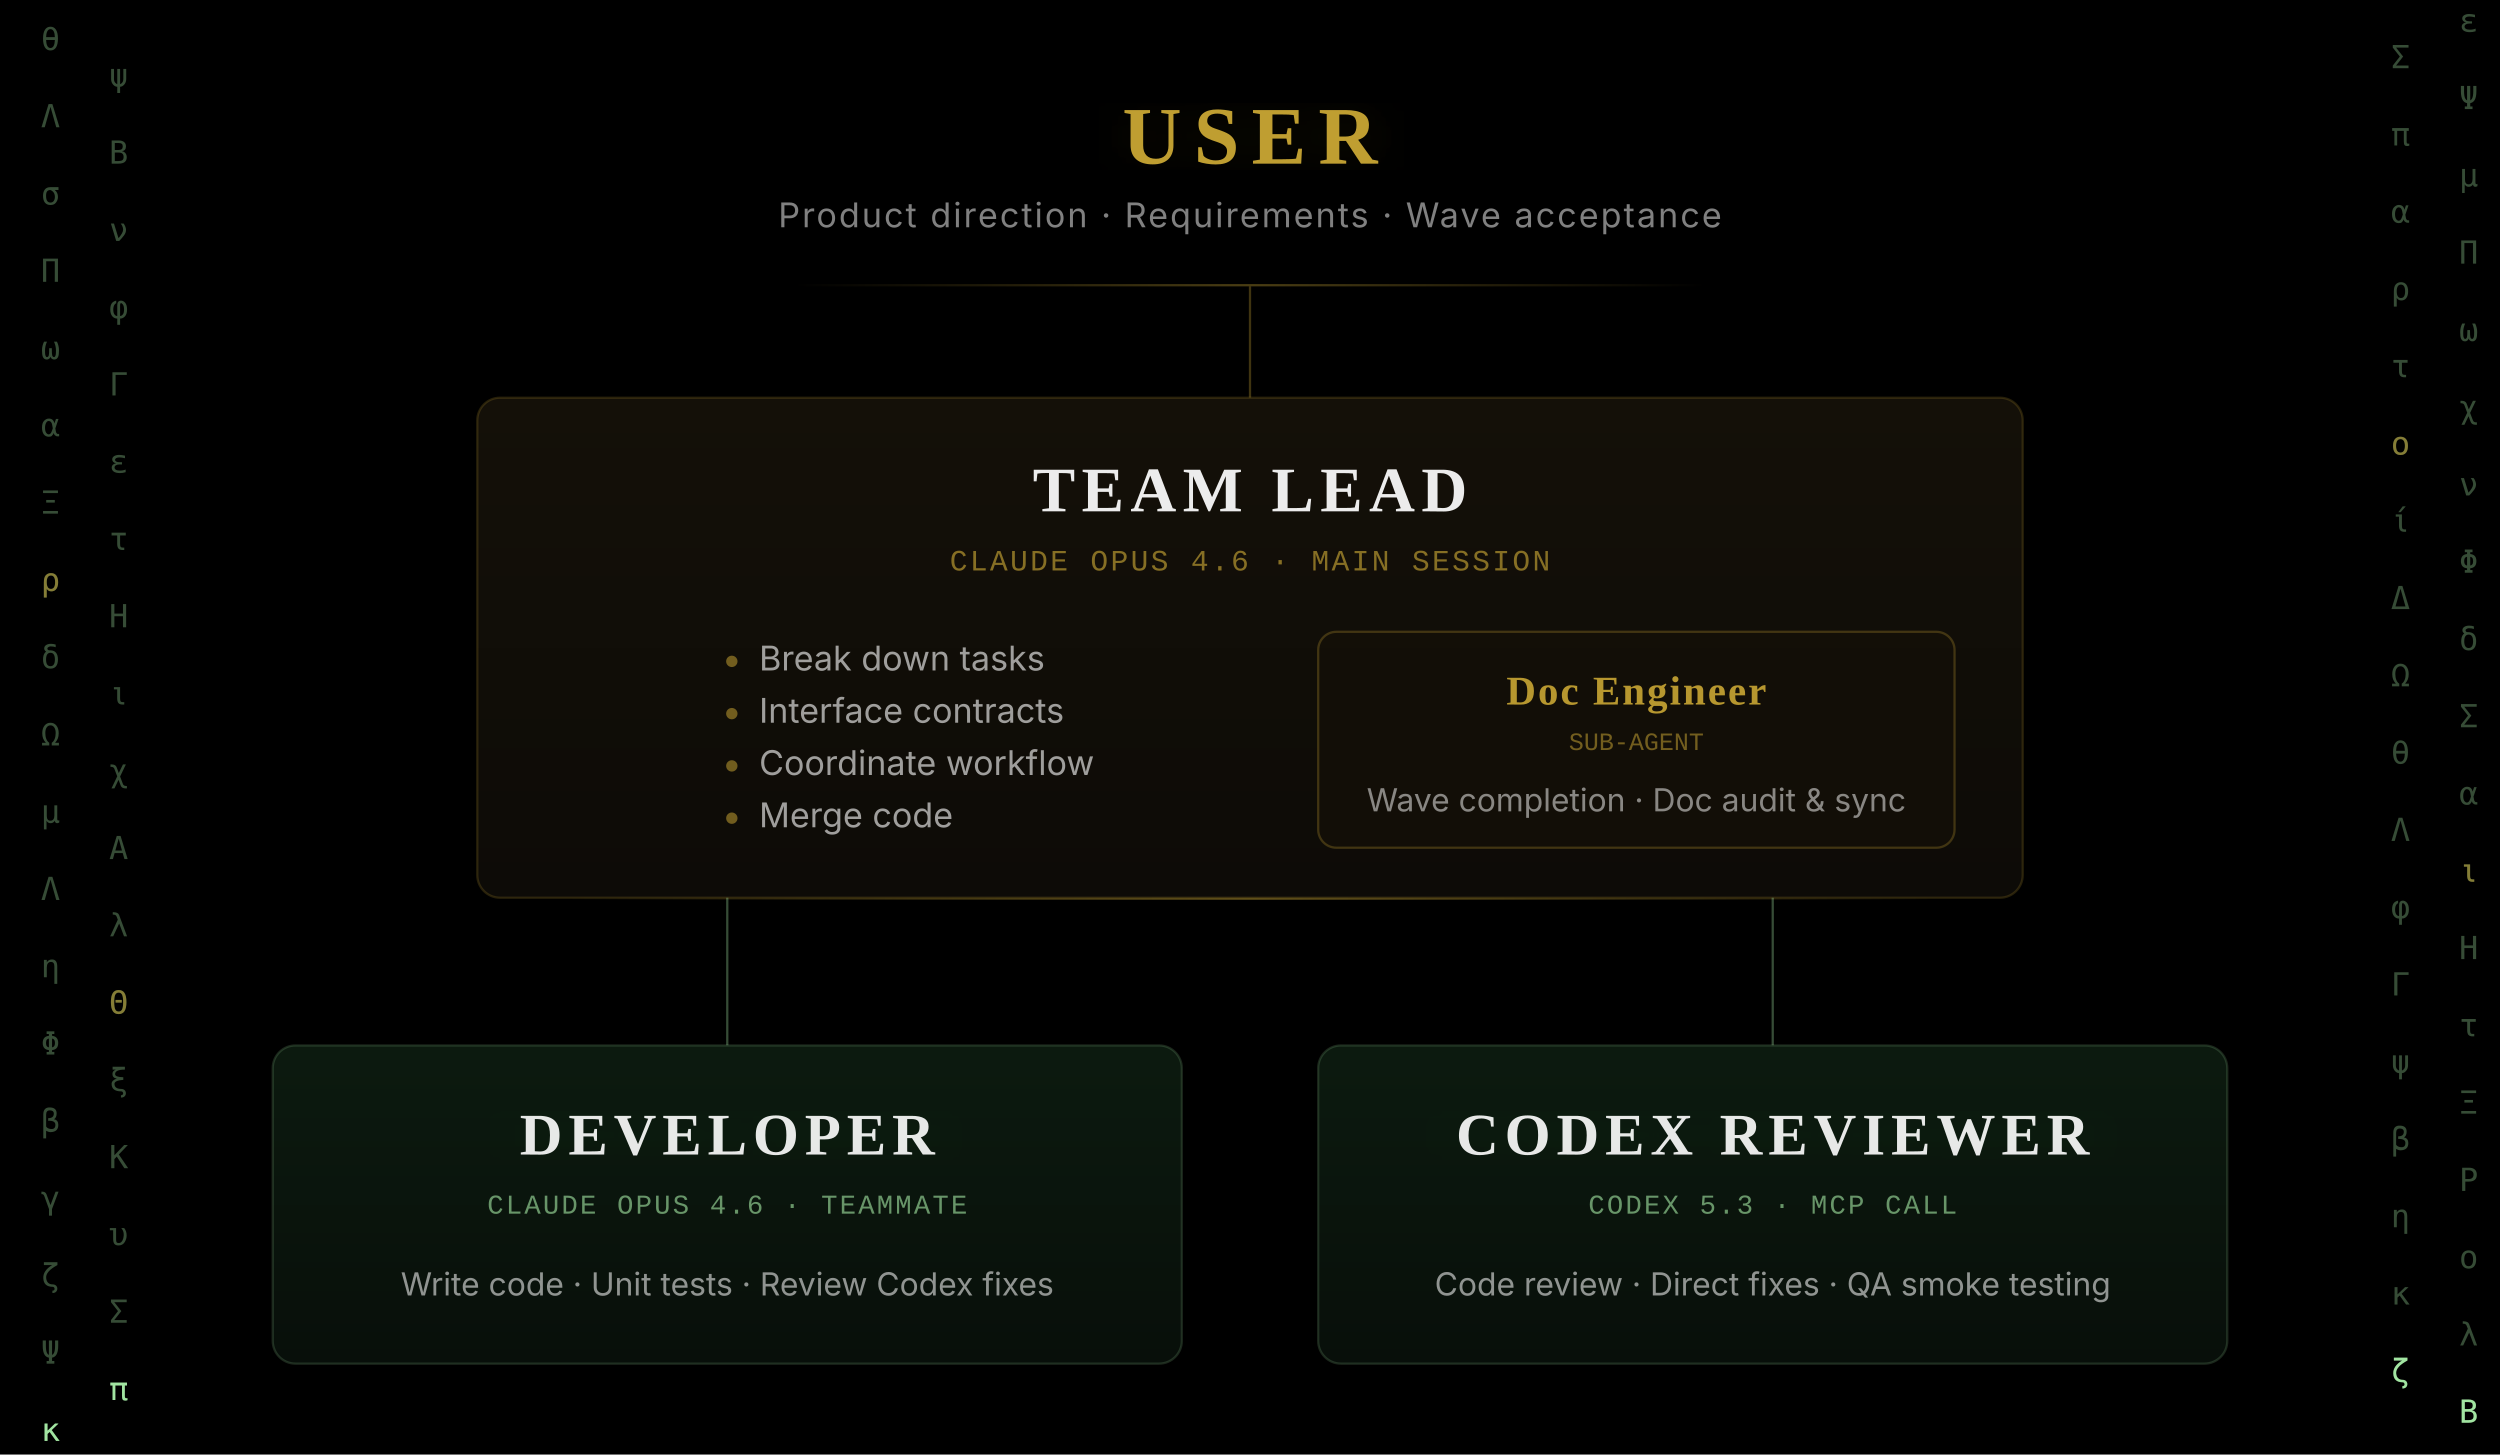
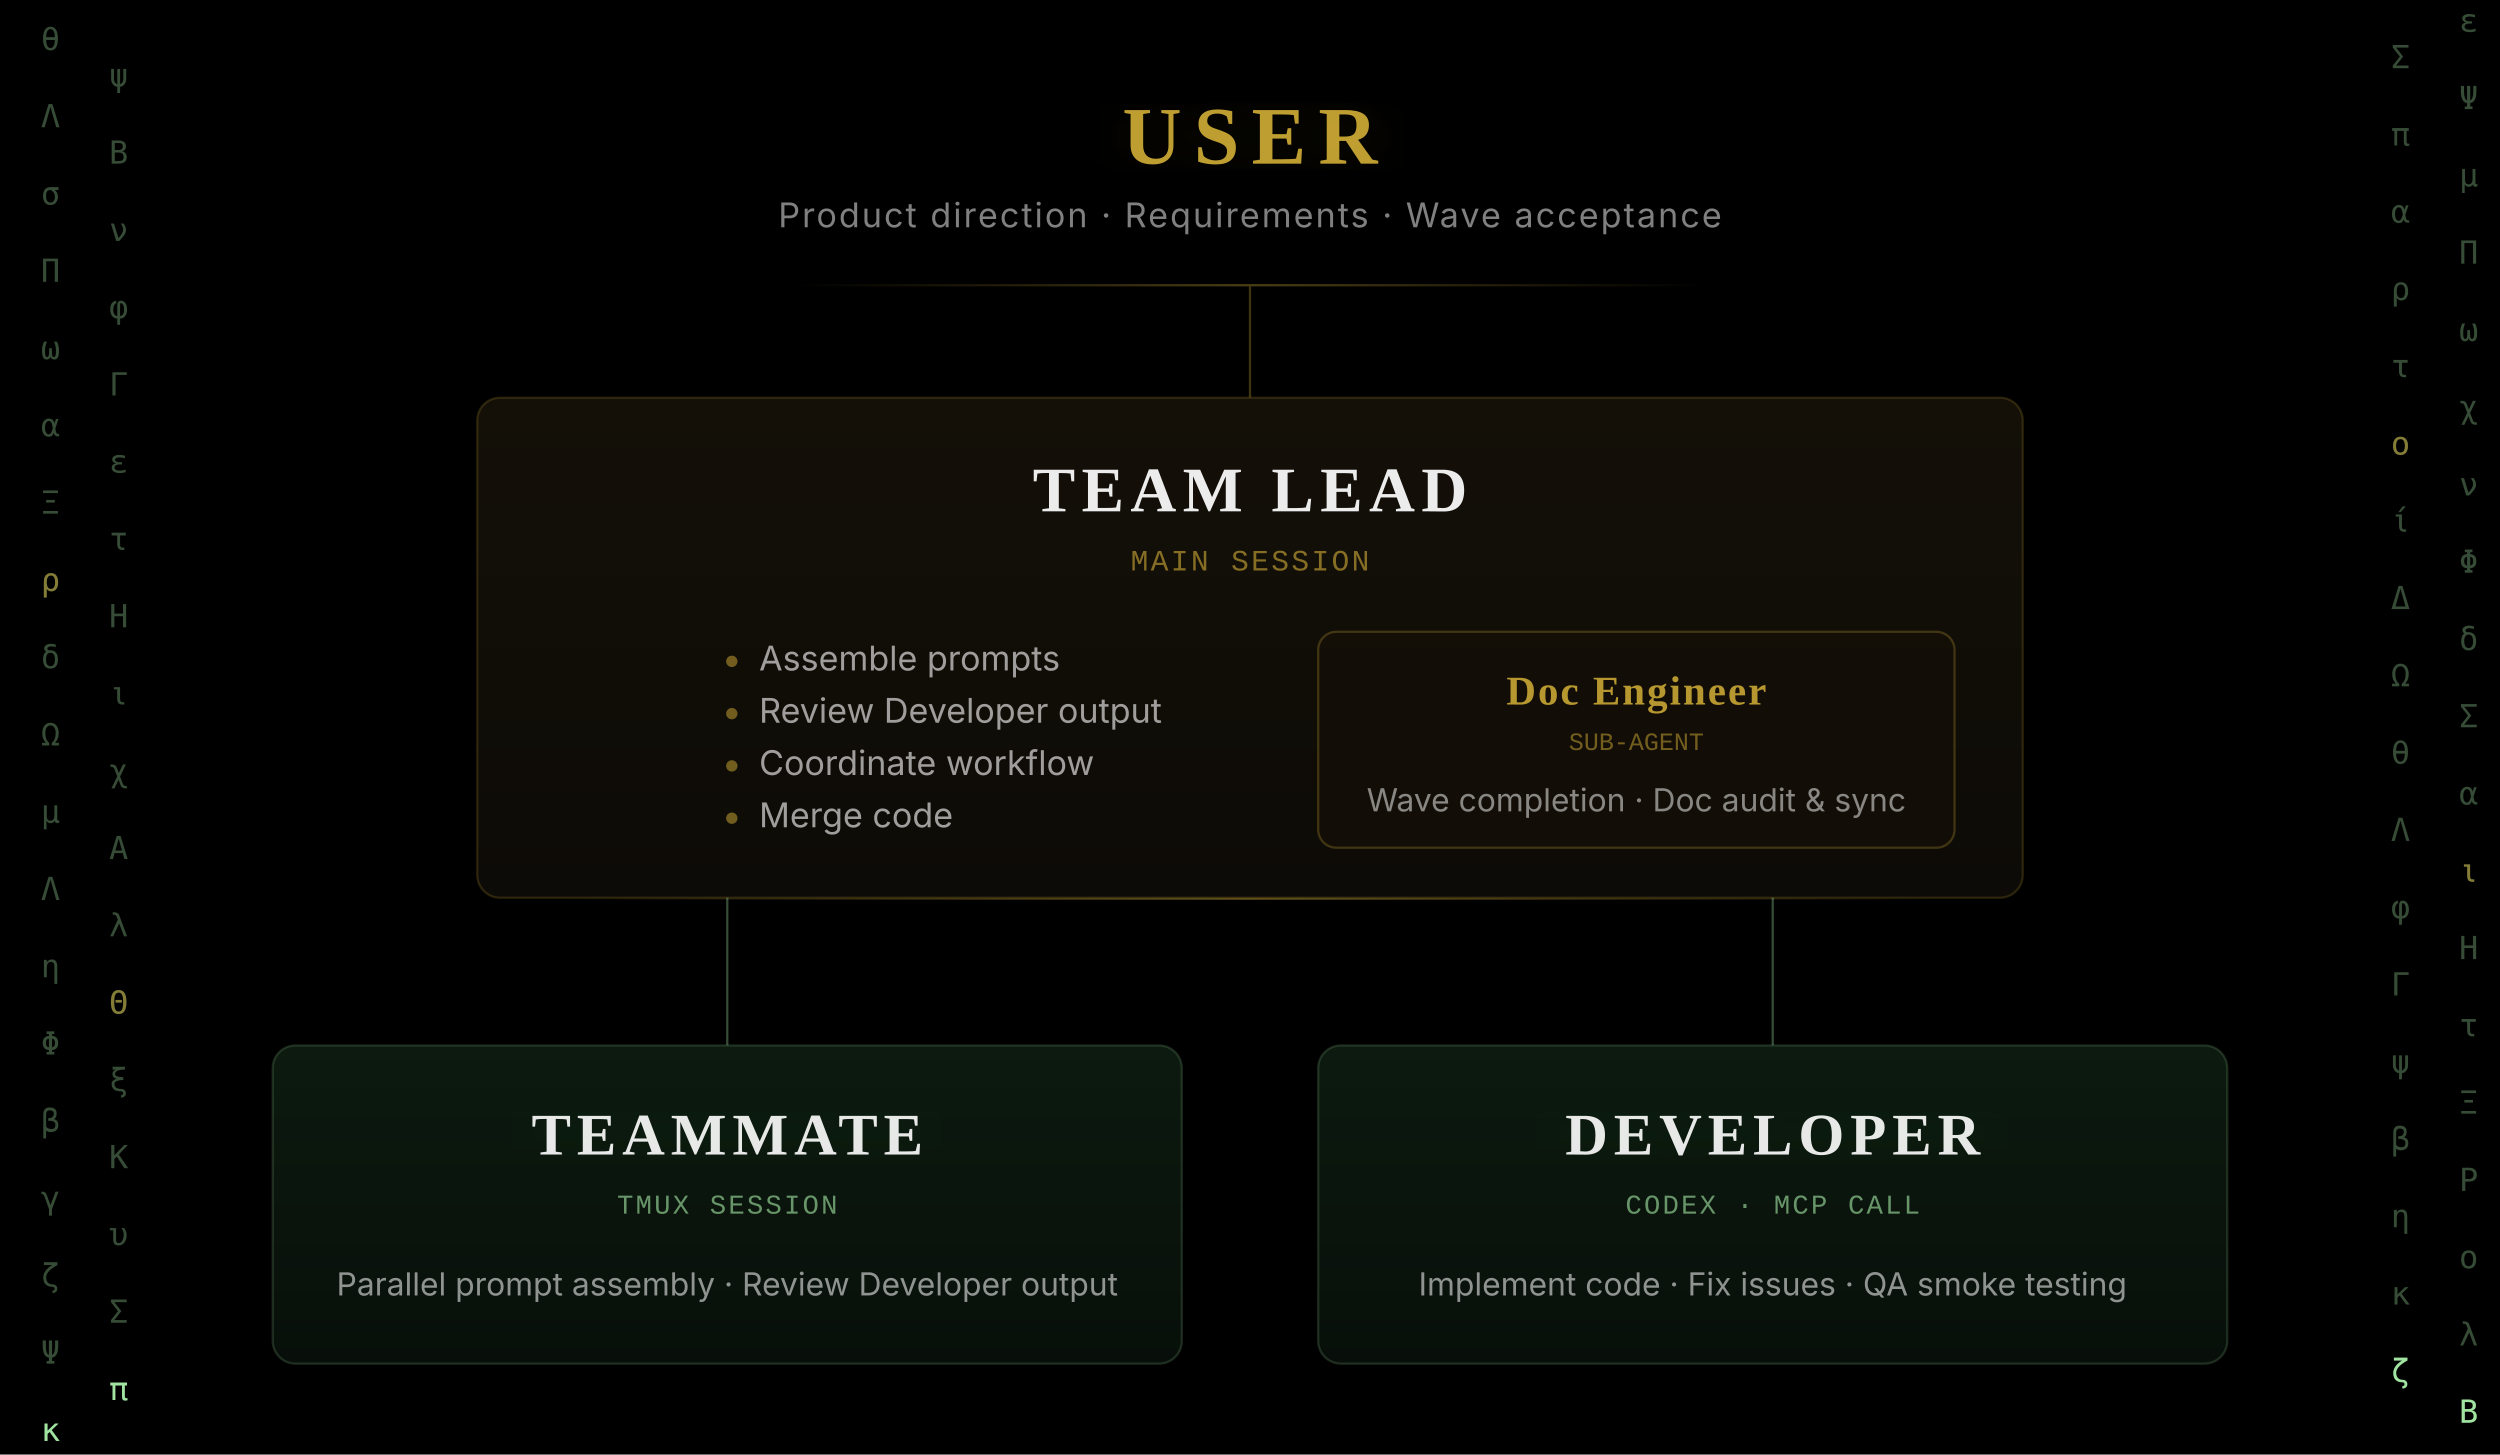
<svg xmlns="http://www.w3.org/2000/svg" viewBox="0 0 1100 640" width="1100" height="640">
  <defs>
    <linearGradient id="gold-line" x1="0" y1="0" x2="1" y2="0">
      <stop offset="0%" stop-color="rgba(212,175,55,0)" />
      <stop offset="50%" stop-color="rgba(212,175,55,0.35)" />
      <stop offset="100%" stop-color="rgba(212,175,55,0)" />
    </linearGradient>
    <linearGradient id="card-lead" x1="0" y1="0" x2="0" y2="1">
      <stop offset="0%" stop-color="#141008" />
      <stop offset="100%" stop-color="#0d0b07" />
    </linearGradient>
    <linearGradient id="card-exec" x1="0" y1="0" x2="0" y2="1">
      <stop offset="0%" stop-color="#0c1a0f" />
      <stop offset="100%" stop-color="#080f0a" />
    </linearGradient>
    <filter id="glow-gold">
      <feGaussianBlur stdDeviation="12" />
    </filter>
    <filter id="glow-green">
      <feGaussianBlur stdDeviation="10" />
    </filter>
  </defs>
  <rect width="1100" height="640" fill="#000" />
  <g font-family="monospace" font-size="14" fill="rgba(180,255,180,0.3)">
    <text x="18" y="22">θ</text>
    <text x="18" y="56">Λ</text>
    <text x="18" y="90">σ</text>
    <text x="18" y="124">Π</text>
    <text x="18" y="158">ω</text>
    <text x="18" y="192">α</text>
    <text x="18" y="226">Ξ</text>
    <text x="18" y="260">ρ</text>
    <text x="18" y="294">δ</text>
    <text x="18" y="328">Ω</text>
    <text x="18" y="362">μ</text>
    <text x="18" y="396">Λ</text>
    <text x="18" y="430">η</text>
    <text x="18" y="464">Φ</text>
    <text x="18" y="498">β</text>
    <text x="18" y="532">γ</text>
    <text x="18" y="566">ζ</text>
    <text x="18" y="600">Ψ</text>
    <text x="18" y="634">κ</text>
    <text x="48" y="38">ψ</text>
    <text x="48" y="72">Β</text>
    <text x="48" y="106">ν</text>
    <text x="48" y="140">φ</text>
    <text x="48" y="174">Γ</text>
    <text x="48" y="208">ε</text>
    <text x="48" y="242">τ</text>
    <text x="48" y="276">Η</text>
    <text x="48" y="310">ι</text>
    <text x="48" y="344">χ</text>
    <text x="48" y="378">Α</text>
    <text x="48" y="412">λ</text>
    <text x="48" y="446">Θ</text>
    <text x="48" y="480">ξ</text>
    <text x="48" y="514">Κ</text>
    <text x="48" y="548">υ</text>
    <text x="48" y="582">Σ</text>
    <text x="48" y="616">π</text>
  </g>
  <g font-family="monospace" font-size="14" fill="rgba(180,255,180,0.85)">
    <text x="18" y="634">κ</text>
    <text x="48" y="616">π</text>
  </g>
  <g font-family="monospace" font-size="14" fill="rgba(212,175,55,0.5)">
    <text x="18" y="260">ρ</text>
    <text x="48" y="446">Θ</text>
  </g>
  <g font-family="monospace" font-size="14" fill="rgba(180,255,180,0.3)">
    <text x="1052" y="30">Σ</text>
    <text x="1052" y="64">π</text>
    <text x="1052" y="98">α</text>
    <text x="1052" y="132">ρ</text>
    <text x="1052" y="166">τ</text>
    <text x="1052" y="200">ο</text>
    <text x="1052" y="234">ί</text>
    <text x="1052" y="268">Δ</text>
    <text x="1052" y="302">Ω</text>
    <text x="1052" y="336">θ</text>
    <text x="1052" y="370">Λ</text>
    <text x="1052" y="404">φ</text>
    <text x="1052" y="438">Γ</text>
    <text x="1052" y="472">ψ</text>
    <text x="1052" y="506">β</text>
    <text x="1052" y="540">η</text>
    <text x="1052" y="574">κ</text>
    <text x="1052" y="608">ζ</text>
    <text x="1082" y="14">ε</text>
    <text x="1082" y="48">Ψ</text>
    <text x="1082" y="82">μ</text>
    <text x="1082" y="116">Π</text>
    <text x="1082" y="150">ω</text>
    <text x="1082" y="184">χ</text>
    <text x="1082" y="218">ν</text>
    <text x="1082" y="252">Φ</text>
    <text x="1082" y="286">δ</text>
    <text x="1082" y="320">Σ</text>
    <text x="1082" y="354">α</text>
    <text x="1082" y="388">ι</text>
    <text x="1082" y="422">Η</text>
    <text x="1082" y="456">τ</text>
    <text x="1082" y="490">Ξ</text>
    <text x="1082" y="524">Ρ</text>
    <text x="1082" y="558">ο</text>
    <text x="1082" y="592">λ</text>
    <text x="1082" y="626">Β</text>
  </g>
  <g font-family="monospace" font-size="14" fill="rgba(180,255,180,0.85)">
    <text x="1052" y="608">ζ</text>
    <text x="1082" y="626">Β</text>
  </g>
  <g font-family="monospace" font-size="14" fill="rgba(212,175,55,0.5)">
    <text x="1052" y="200">ο</text>
    <text x="1082" y="388">ι</text>
  </g>
  <g transform="translate(50,0)">
    <text x="500" y="72" text-anchor="middle" fill="rgba(212,175,55,0.12)" font-family="Georgia, 'Times New Roman', serif" font-size="36" font-weight="900" letter-spacing="0.15em" filter="url(#glow-gold)">USER</text>
    <text x="500" y="72" text-anchor="middle" fill="rgba(212,175,55,0.9)" font-family="Georgia, 'Times New Roman', serif" font-size="36" font-weight="900" letter-spacing="0.15em">USER</text>
    <text x="500" y="100" text-anchor="middle" fill="rgba(255,255,255,0.5)" font-family="-apple-system, BlinkMacSystemFont, 'Segoe UI', sans-serif" font-size="15" letter-spacing="0.06em">Product direction · Requirements · Wave acceptance</text>
    <rect x="300" y="125" width="400" height="1" fill="url(#gold-line)" />
    <line x1="500" y1="126" x2="500" y2="175" stroke="rgba(212,175,55,0.3)" stroke-width="1" />
    <rect x="160" y="175" width="680" height="220" rx="10" fill="url(#card-lead)" stroke="rgba(212,175,55,0.18)" stroke-width="1" />
    <text x="500" y="225" text-anchor="middle" fill="rgba(255,255,255,0.92)" font-family="Georgia, 'Times New Roman', serif" font-size="28" font-weight="900" letter-spacing="0.1em">TEAM LEAD</text>
-     <text x="500" y="251" text-anchor="middle" fill="rgba(212,175,55,0.6)" font-family="'Courier New', monospace" font-size="13" letter-spacing="0.08em">CLAUDE OPUS 4.6 · MAIN SESSION</text>
+     <text x="500" y="251" text-anchor="middle" fill="rgba(212,175,55,0.6)" font-family="'Courier New', monospace" font-size="13" letter-spacing="0.08em">MAIN SESSION</text>
    <g fill="rgba(212,175,55,0.5)">
      <circle cx="272" cy="291" r="2.5" />
      <circle cx="272" cy="314" r="2.5" />
      <circle cx="272" cy="337" r="2.5" />
      <circle cx="272" cy="360" r="2.5" />
    </g>
    <g fill="rgba(255,255,255,0.6)" font-family="-apple-system, BlinkMacSystemFont, 'Segoe UI', sans-serif" font-size="15">
-       <text x="284" y="295">Break down tasks</text>
-       <text x="284" y="318">Interface contracts</text>
+       <text x="284" y="295">Assemble prompts</text>
+       <text x="284" y="318">Review Developer output</text>
      <text x="284" y="341">Coordinate workflow</text>
      <text x="284" y="364">Merge code</text>
    </g>
    <rect x="530" y="278" width="280" height="95" rx="8" fill="rgba(20,16,8,0.6)" stroke="rgba(212,175,55,0.25)" stroke-width="1" />
    <text x="670" y="310" text-anchor="middle" fill="rgba(212,175,55,0.85)" font-family="Georgia, 'Times New Roman', serif" font-size="18" font-weight="bold" letter-spacing="0.05em">Doc Engineer</text>
    <text x="670" y="330" text-anchor="middle" fill="rgba(212,175,55,0.5)" font-family="'Courier New', monospace" font-size="11">SUB-AGENT</text>
    <text x="670" y="357" text-anchor="middle" fill="rgba(255,255,255,0.5)" font-family="-apple-system, BlinkMacSystemFont, 'Segoe UI', sans-serif" font-size="14">Wave completion · Doc audit &amp; sync</text>
    <rect x="200" y="395" width="600" height="1" fill="url(#gold-line)" />
    <line x1="270" y1="395" x2="270" y2="460" stroke="rgba(180,255,180,0.3)" stroke-width="1" />
    <line x1="730" y1="395" x2="730" y2="460" stroke="rgba(180,255,180,0.3)" stroke-width="1" />
    <rect x="70" y="460" width="400" height="140" rx="10" fill="url(#card-exec)" stroke="rgba(180,255,180,0.15)" stroke-width="1" />
-     <text x="270" y="508" text-anchor="middle" fill="rgba(0,255,65,0.06)" font-family="Georgia, 'Times New Roman', serif" font-size="26" font-weight="900" letter-spacing="0.1em" filter="url(#glow-green)">DEVELOPER</text>
-     <text x="270" y="508" text-anchor="middle" fill="rgba(255,255,255,0.9)" font-family="Georgia, 'Times New Roman', serif" font-size="26" font-weight="900" letter-spacing="0.1em">DEVELOPER</text>
-     <text x="270" y="534" text-anchor="middle" fill="rgba(180,255,180,0.55)" font-family="'Courier New', monospace" font-size="12" letter-spacing="0.08em">CLAUDE OPUS 4.6 · TEAMMATE</text>
+     <text x="270" y="508" text-anchor="middle" fill="rgba(0,255,65,0.06)" font-family="Georgia, 'Times New Roman', serif" font-size="26" font-weight="900" letter-spacing="0.1em" filter="url(#glow-green)">TEAMMATE</text>
+     <text x="270" y="508" text-anchor="middle" fill="rgba(255,255,255,0.9)" font-family="Georgia, 'Times New Roman', serif" font-size="26" font-weight="900" letter-spacing="0.1em">TEAMMATE</text>
+     <text x="270" y="534" text-anchor="middle" fill="rgba(180,255,180,0.55)" font-family="'Courier New', monospace" font-size="12" letter-spacing="0.08em">TMUX SESSION</text>
    <g fill="rgba(255,255,255,0.55)" font-family="-apple-system, BlinkMacSystemFont, 'Segoe UI', sans-serif" font-size="14" text-anchor="middle">
-       <text x="270" y="570">Write code · Unit tests · Review Codex fixes</text>
+       <text x="270" y="570">Parallel prompt assembly · Review Developer output</text>
    </g>
    <rect x="530" y="460" width="400" height="140" rx="10" fill="url(#card-exec)" stroke="rgba(180,255,180,0.15)" stroke-width="1" />
-     <text x="730" y="508" text-anchor="middle" fill="rgba(0,255,65,0.06)" font-family="Georgia, 'Times New Roman', serif" font-size="26" font-weight="900" letter-spacing="0.1em" filter="url(#glow-green)">CODEX REVIEWER</text>
-     <text x="730" y="508" text-anchor="middle" fill="rgba(255,255,255,0.9)" font-family="Georgia, 'Times New Roman', serif" font-size="26" font-weight="900" letter-spacing="0.1em">CODEX REVIEWER</text>
-     <text x="730" y="534" text-anchor="middle" fill="rgba(180,255,180,0.55)" font-family="'Courier New', monospace" font-size="12" letter-spacing="0.08em">CODEX 5.3 · MCP CALL</text>
+     <text x="730" y="508" text-anchor="middle" fill="rgba(0,255,65,0.06)" font-family="Georgia, 'Times New Roman', serif" font-size="26" font-weight="900" letter-spacing="0.1em" filter="url(#glow-green)">DEVELOPER</text>
+     <text x="730" y="508" text-anchor="middle" fill="rgba(255,255,255,0.9)" font-family="Georgia, 'Times New Roman', serif" font-size="26" font-weight="900" letter-spacing="0.1em">DEVELOPER</text>
+     <text x="730" y="534" text-anchor="middle" fill="rgba(180,255,180,0.55)" font-family="'Courier New', monospace" font-size="12" letter-spacing="0.08em">CODEX · MCP CALL</text>
    <g fill="rgba(255,255,255,0.55)" font-family="-apple-system, BlinkMacSystemFont, 'Segoe UI', sans-serif" font-size="14" text-anchor="middle">
-       <text x="730" y="570">Code review · Direct fixes · QA smoke testing</text>
+       <text x="730" y="570">Implement code · Fix issues · QA smoke testing</text>
    </g>
  </g>
</svg>
